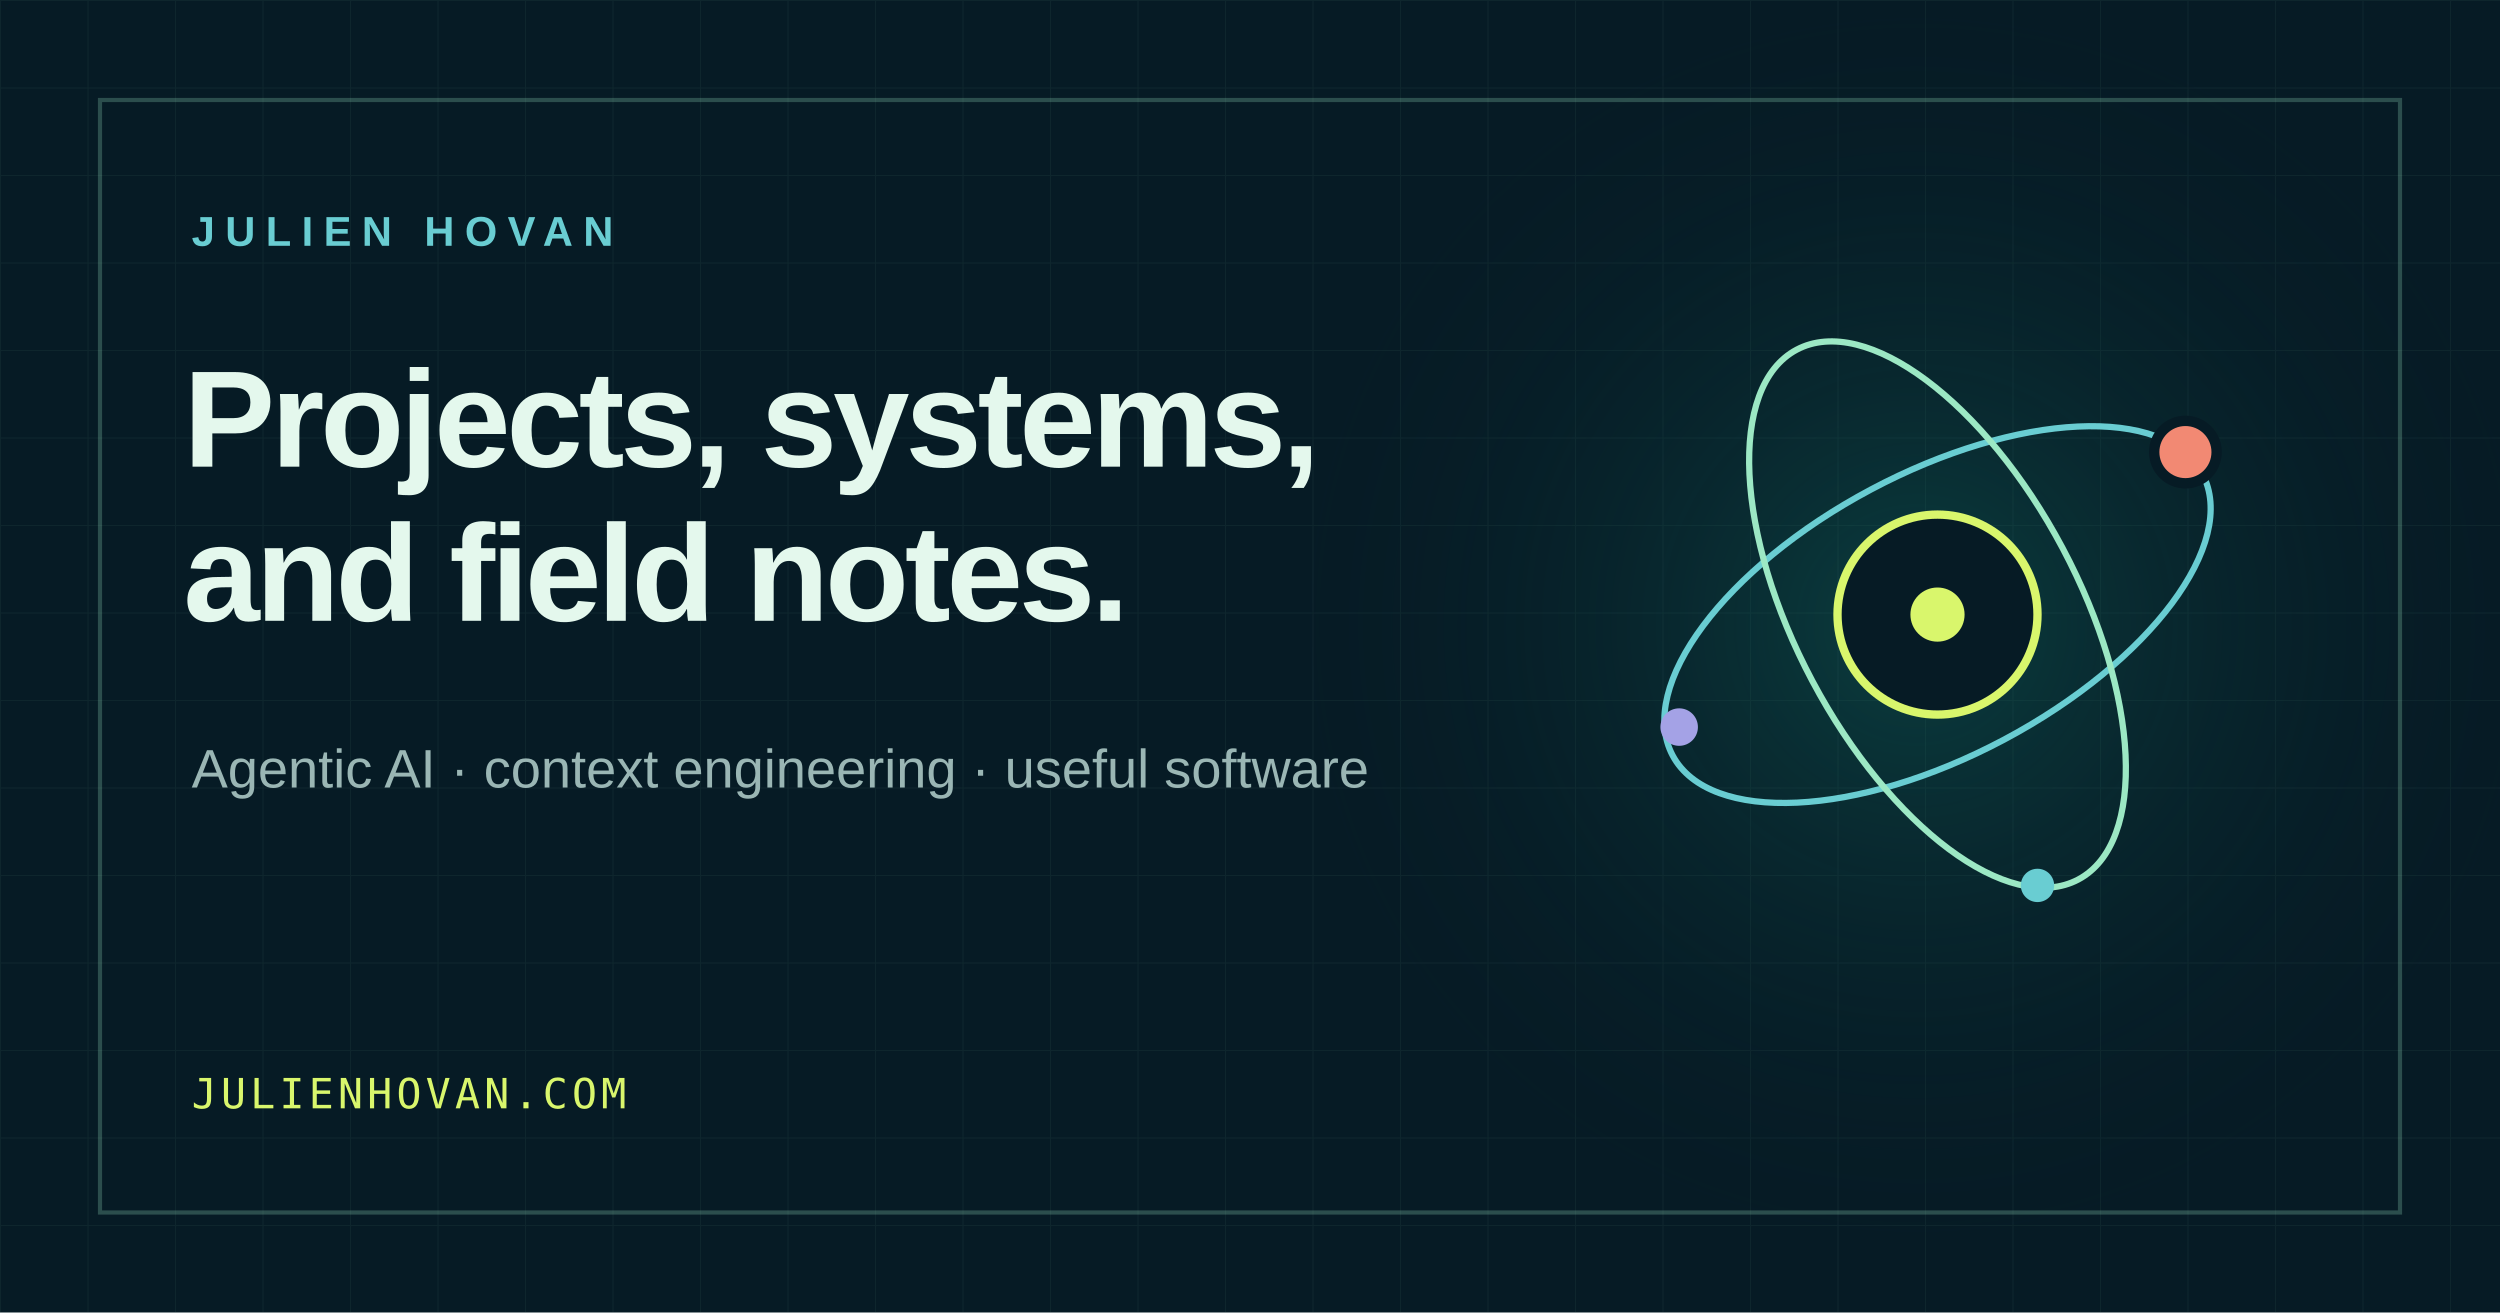
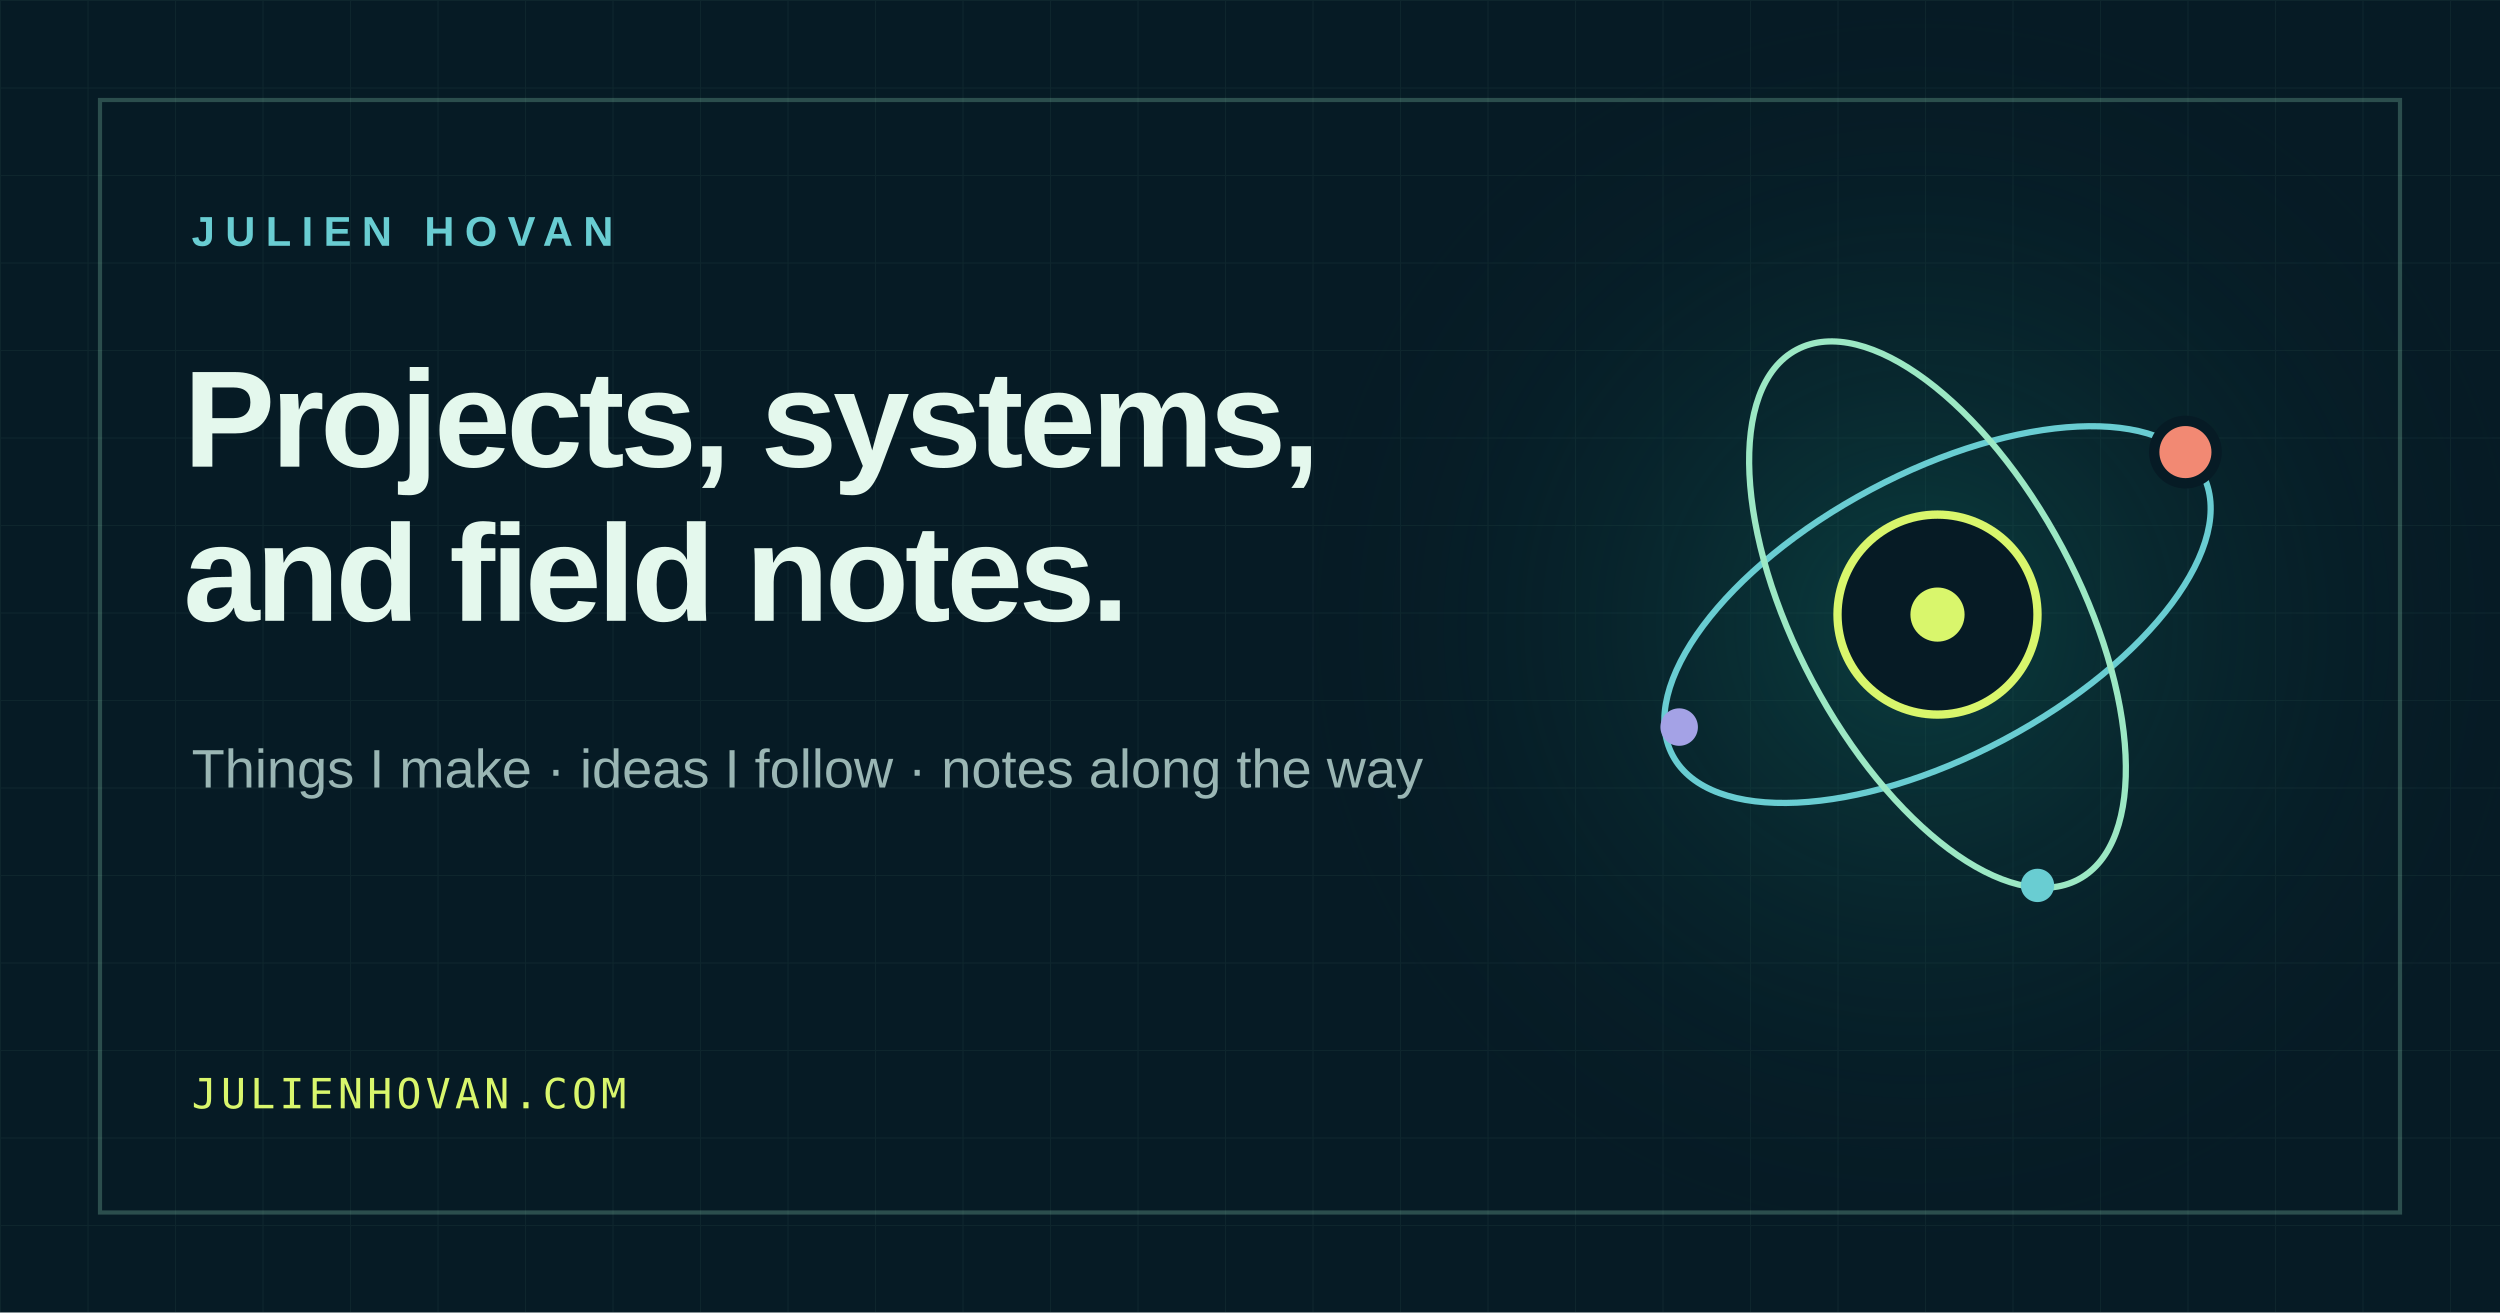
<svg xmlns="http://www.w3.org/2000/svg" width="1200" height="630" viewBox="0 0 1200 630">
  <defs>
    <radialGradient id="glow" cx="50%" cy="50%" r="50%">
      <stop offset="0" stop-color="#168373" stop-opacity=".34" />
      <stop offset="1" stop-color="#061b25" stop-opacity="0" />
    </radialGradient>
    <pattern id="grid" width="42" height="42" patternUnits="userSpaceOnUse">
      <path d="M42 0H0V42" fill="none" stroke="#9ce8c4" stroke-opacity=".055" />
    </pattern>
  </defs>
  <rect width="1200" height="630" fill="#061b25" />
  <rect width="1200" height="630" fill="url(#grid)" />
  <circle cx="920" cy="300" r="300" fill="url(#glow)" />
  <rect x="48" y="48" width="1104" height="534" fill="none" stroke="#9ce8c4" stroke-opacity=".25" stroke-width="2" />
  <g font-family="Arial, Helvetica, sans-serif">
    <text x="92" y="118" fill="#69cdd2" font-size="20" font-weight="700" letter-spacing="5">JULIEN HOVAN</text>
    <text x="88" y="224" fill="#e4f8ed" font-size="66" font-weight="700" letter-spacing="-2">Projects, systems,</text>
    <text x="88" y="298" fill="#e4f8ed" font-size="66" font-weight="700" letter-spacing="-2">and field notes.</text>
-     <text x="92" y="378" fill="#9ab6b4" font-size="26">Agentic AI · context engineering · useful software</text>
+     <text x="92" y="378" fill="#9ab6b4" font-size="26">Things I make · ideas I follow · notes along the way</text>
    <text x="92" y="532" fill="#d9f66c" font-size="20" font-family="monospace" letter-spacing="2">JULIENHOVAN.COM</text>
  </g>
  <g transform="translate(930 295)">
    <ellipse rx="144" ry="68" fill="none" stroke="#69cdd2" stroke-width="3" transform="rotate(-28)" />
    <ellipse rx="68" ry="144" fill="none" stroke="#9ce8c4" stroke-width="3" transform="rotate(-28)" />
    <circle r="48" fill="#061b25" stroke="#d9f66c" stroke-width="4" />
    <circle r="13" fill="#d9f66c" />
    <circle cx="119" cy="-78" r="15" fill="#f28973" stroke="#061b25" stroke-width="5" />
    <circle cx="-124" cy="54" r="9" fill="#a4a2e6" />
    <circle cx="48" cy="130" r="8" fill="#69cdd2" />
  </g>
</svg>
